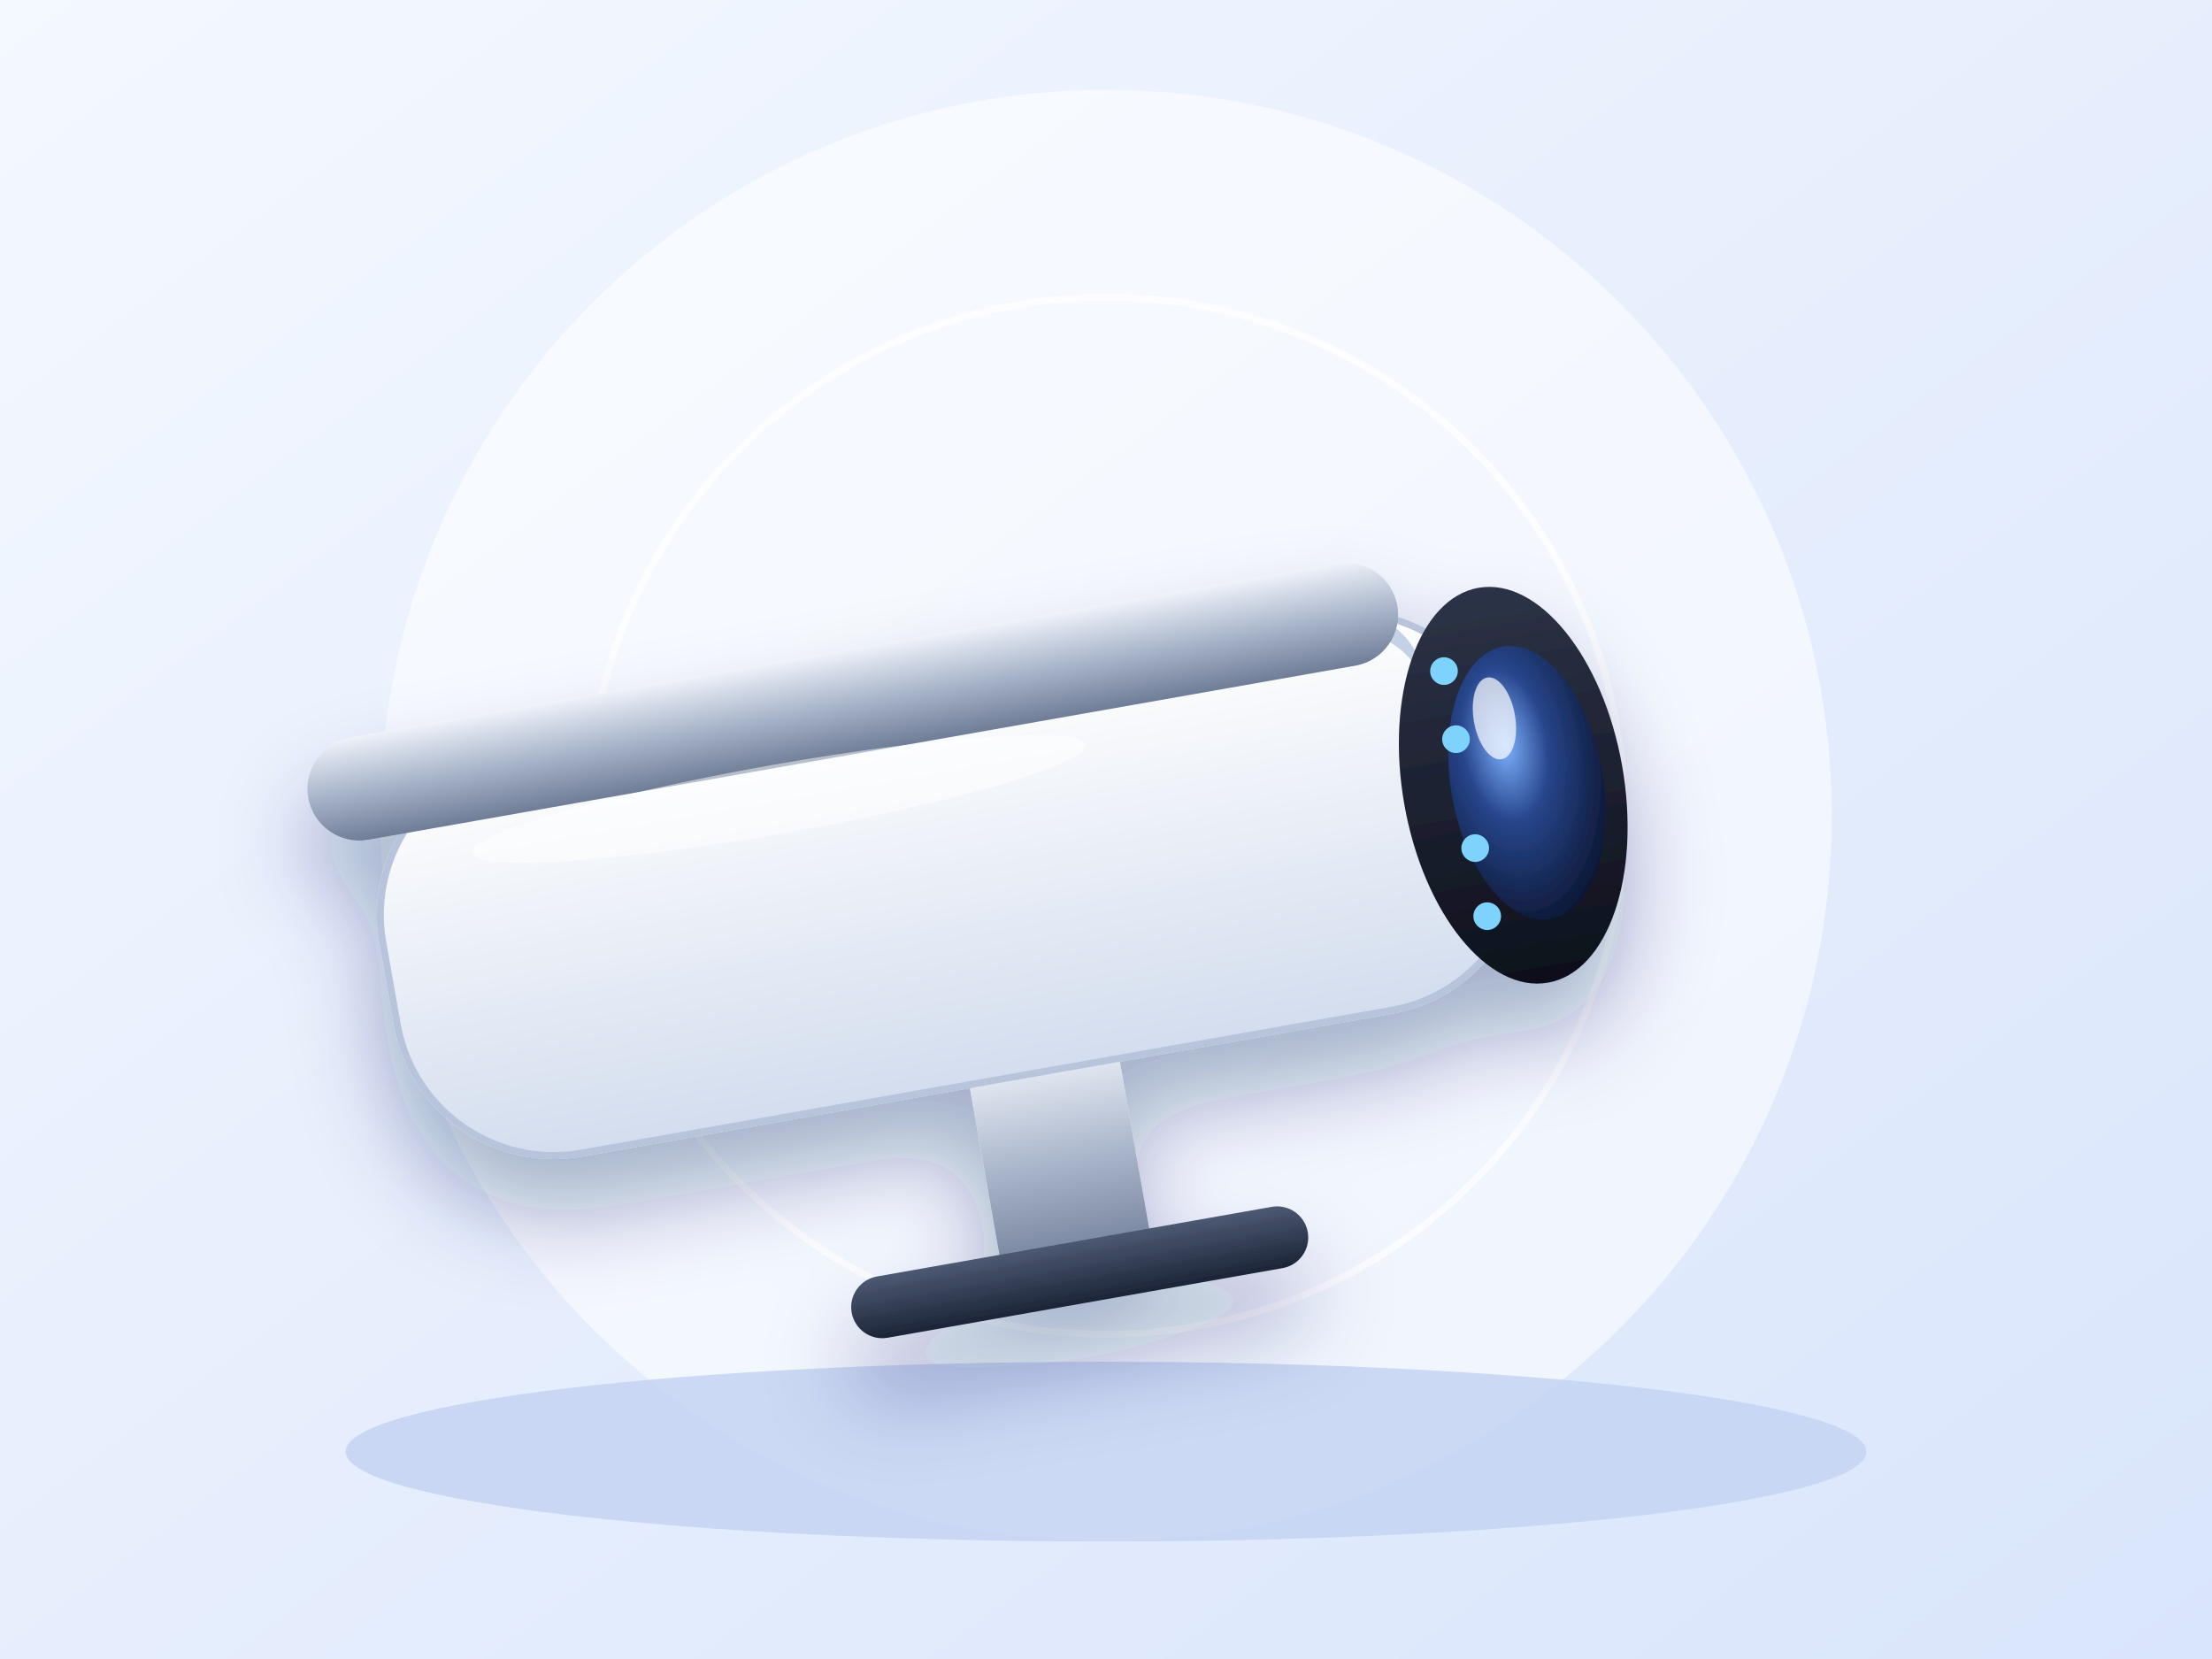
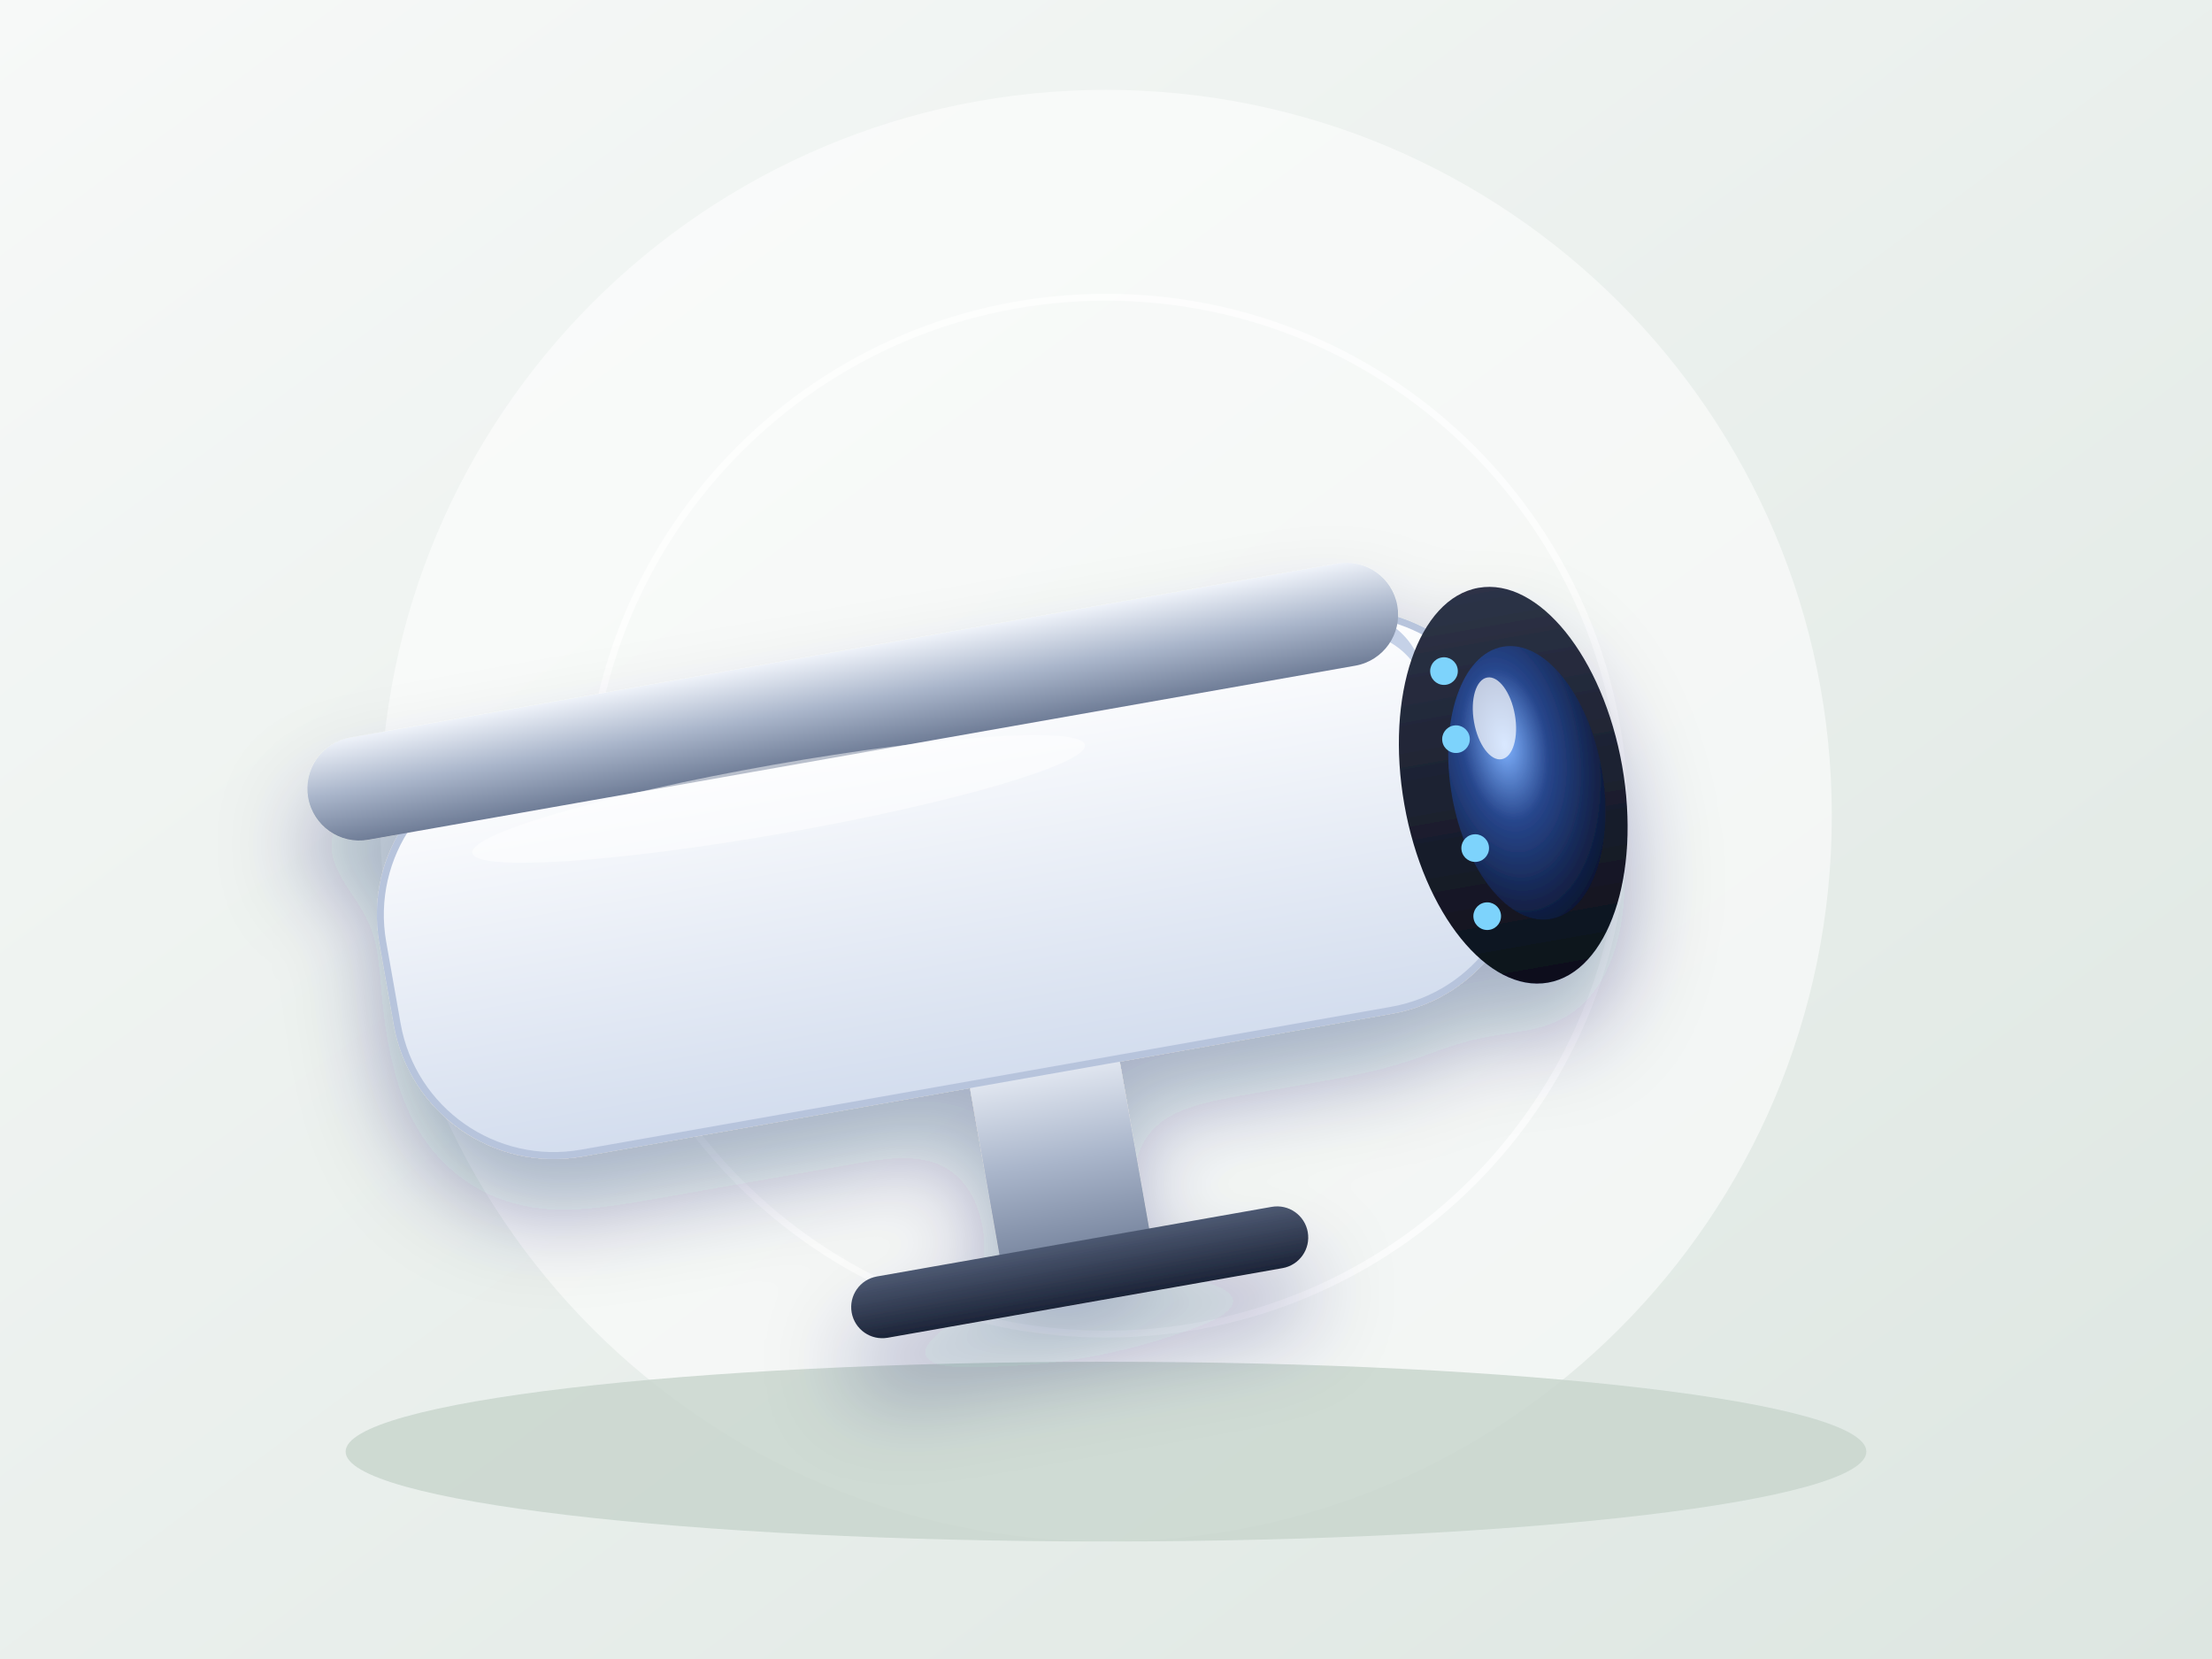
<svg xmlns="http://www.w3.org/2000/svg" viewBox="0 0 640 480" width="640" height="480" role="img">
  <defs>
    <linearGradient id="metal" x1="0" y1="0" x2="0" y2="1">
      <stop offset="0" stop-color="#eef2f9" />
      <stop offset=".5" stop-color="#aab6cb" />
      <stop offset="1" stop-color="#6f7d97" />
    </linearGradient>
    <linearGradient id="white" x1="0" y1="0" x2="0" y2="1">
      <stop offset="0" stop-color="#ffffff" />
      <stop offset="1" stop-color="#d3ddee" />
    </linearGradient>
    <linearGradient id="dark" x1="0" y1="0" x2="0" y2="1">
      <stop offset="0" stop-color="#4d5972" />
      <stop offset="1" stop-color="#1c2438" />
    </linearGradient>
    <linearGradient id="black" x1="0" y1="0" x2="0" y2="1">
      <stop offset="0" stop-color="#2d3347" />
      <stop offset="1" stop-color="#0c101b" />
    </linearGradient>
    <linearGradient id="navy" x1="0" y1="0" x2="0" y2="1">
      <stop offset="0" stop-color="#3f5079" />
      <stop offset="1" stop-color="#1a2342" />
    </linearGradient>
    <linearGradient id="red" x1="0" y1="0" x2="1" y2="0">
      <stop offset="0" stop-color="#b3202a" />
      <stop offset=".4" stop-color="#ff6b6b" />
      <stop offset="1" stop-color="#a91d27" />
    </linearGradient>
    <linearGradient id="wood" x1="0" y1="0" x2="1" y2="1">
      <stop offset="0" stop-color="#c58a45" />
      <stop offset="1" stop-color="#6e411a" />
    </linearGradient>
    <linearGradient id="amber" x1="0" y1="0" x2="0" y2="1">
      <stop offset="0" stop-color="#ffe08a" />
      <stop offset="1" stop-color="#f59e0b" />
    </linearGradient>
    <linearGradient id="gun" x1="0" y1="0" x2="0" y2="1">
      <stop offset="0" stop-color="#6b778c" />
      <stop offset=".5" stop-color="#3a4457" />
      <stop offset="1" stop-color="#171d2b" />
    </linearGradient>
    <radialGradient id="glass" cx=".35" cy=".3" r=".85">
      <stop offset="0" stop-color="#5b8fe8" />
      <stop offset=".45" stop-color="#1e3a7a" />
      <stop offset="1" stop-color="#070d22" />
    </radialGradient>
    <radialGradient id="lens" cx=".4" cy=".35" r=".8">
      <stop offset="0" stop-color="#7fb2ff" />
      <stop offset=".35" stop-color="#27468c" />
      <stop offset="1" stop-color="#050a1c" />
    </radialGradient>
    <filter id="sh" x="-25%" y="-25%" width="150%" height="160%">
      <feDropShadow dx="0" dy="16" stdDeviation="13" flood-color="#0f2560" flood-opacity=".32" />
    </filter>
    <linearGradient id="bg" x1="0" y1="0" x2="1" y2="1">
-       <stop offset="0" stop-color="#f4f8ff" />
-       <stop offset="1" stop-color="#d9e5fb" />
+       <stop offset="0" stop-color="#f7f9f8" />
+       <stop offset="1" stop-color="#dde6e1" />
    </linearGradient>
  </defs>
  <rect width="640" height="480" fill="url(#bg)" />
  <circle cx="320" cy="236" r="210" fill="#ffffff" opacity="0.55" />
  <circle cx="320" cy="236" r="150" fill="none" stroke="#ffffff" stroke-width="2" opacity="0.7" />
-   <ellipse cx="320" cy="420" rx="220" ry="26" fill="#c4d4f2" opacity=".85" />
+   <ellipse cx="320" cy="420" rx="220" ry="26" fill="#c9d6ce" opacity=".85" />
  <g filter="url(#sh)">
    <g transform="rotate(-10 320 250)">
      <rect x="270" y="300" width="44" height="64" rx="8" fill="url(#metal)" />
      <rect x="225" y="356" width="134" height="18" rx="9" fill="url(#dark)" />
      <rect x="110" y="190" width="330" height="116" rx="46" fill="url(#white)" stroke="#b7c4dc" stroke-width="2" />
      <path d="M98 196 h300 a22 22 0 0 1 22 22 v-6 a22 22 0 0 0 -22 -22 h-300z" fill="#c5d1e7" />
      <rect x="96" y="176" width="320" height="30" rx="15" fill="url(#metal)" />
      <ellipse cx="440" cy="248" rx="32" ry="58" fill="url(#black)" />
      <ellipse cx="444" cy="248" rx="22" ry="40" fill="url(#lens)" />
      <ellipse cx="438" cy="228" rx="6" ry="12" fill="#fff" opacity=".7" />
      <circle cx="426" cy="212" r="4" fill="#7dd3fc" />
      <circle cx="426" cy="232" r="4" fill="#7dd3fc" />
      <circle cx="426" cy="264" r="4" fill="#7dd3fc" />
      <circle cx="426" cy="284" r="4" fill="#7dd3fc" />
      <ellipse cx="230" cy="215" rx="90" ry="10" fill="#fff" opacity="0.5" />
    </g>
  </g>
</svg>
